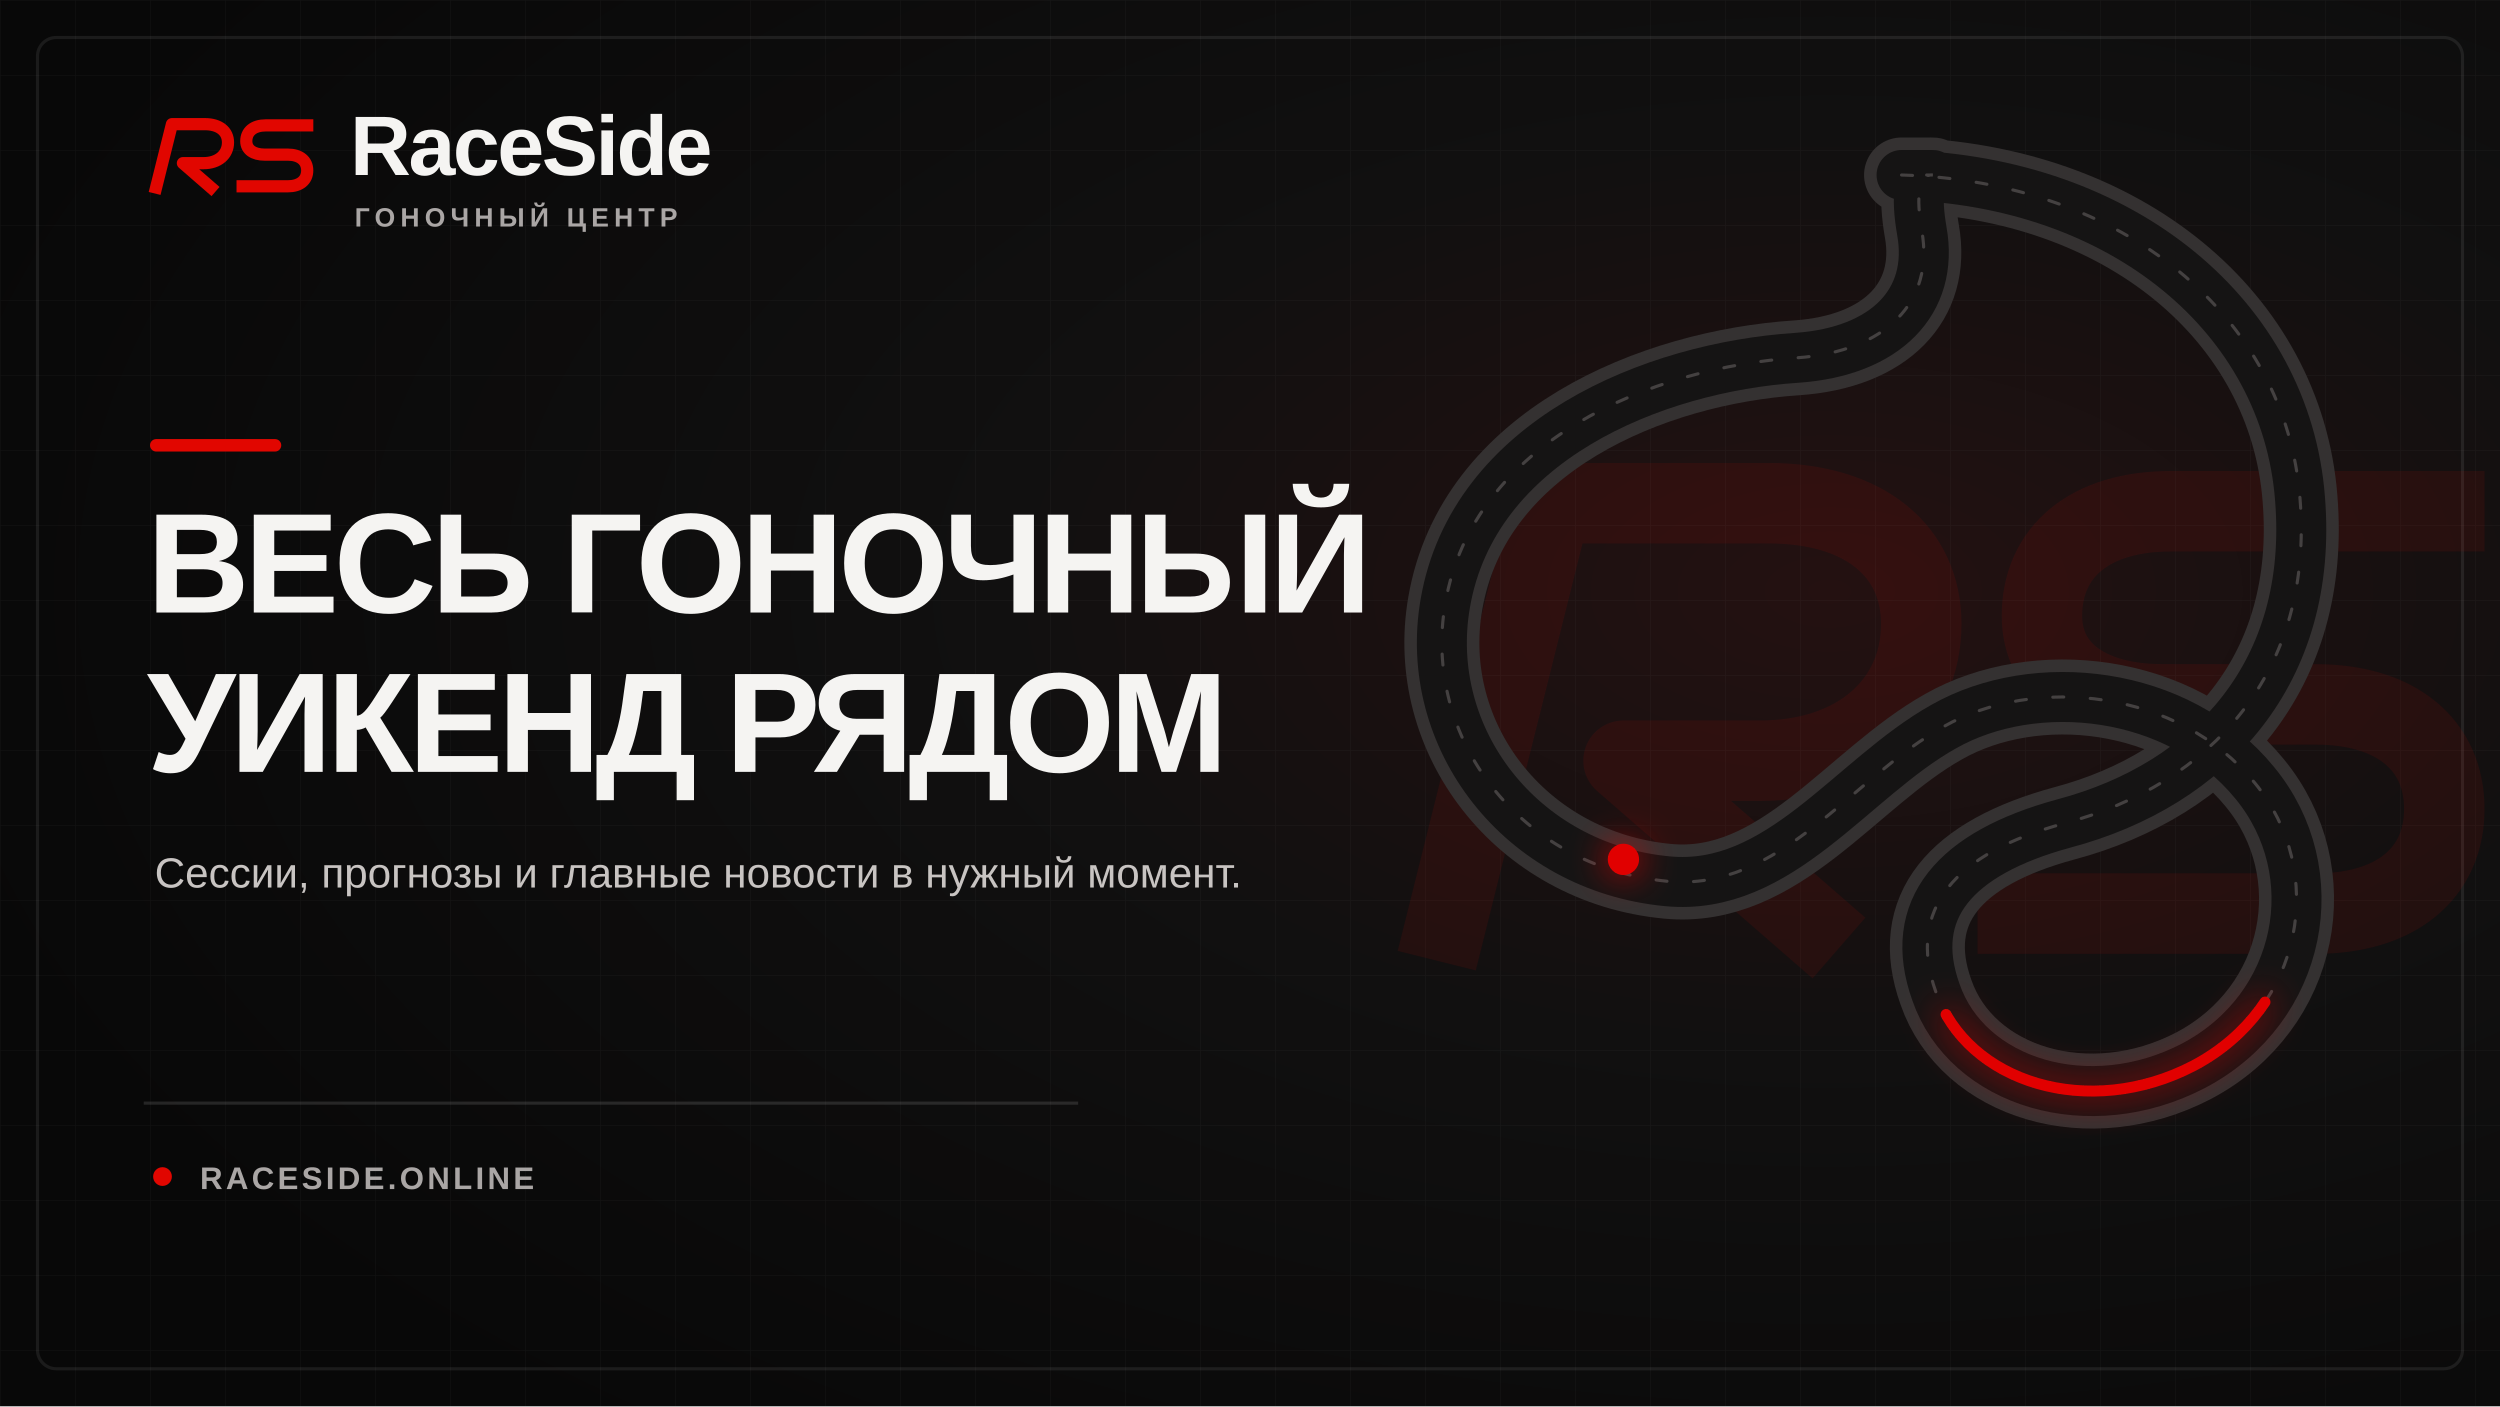
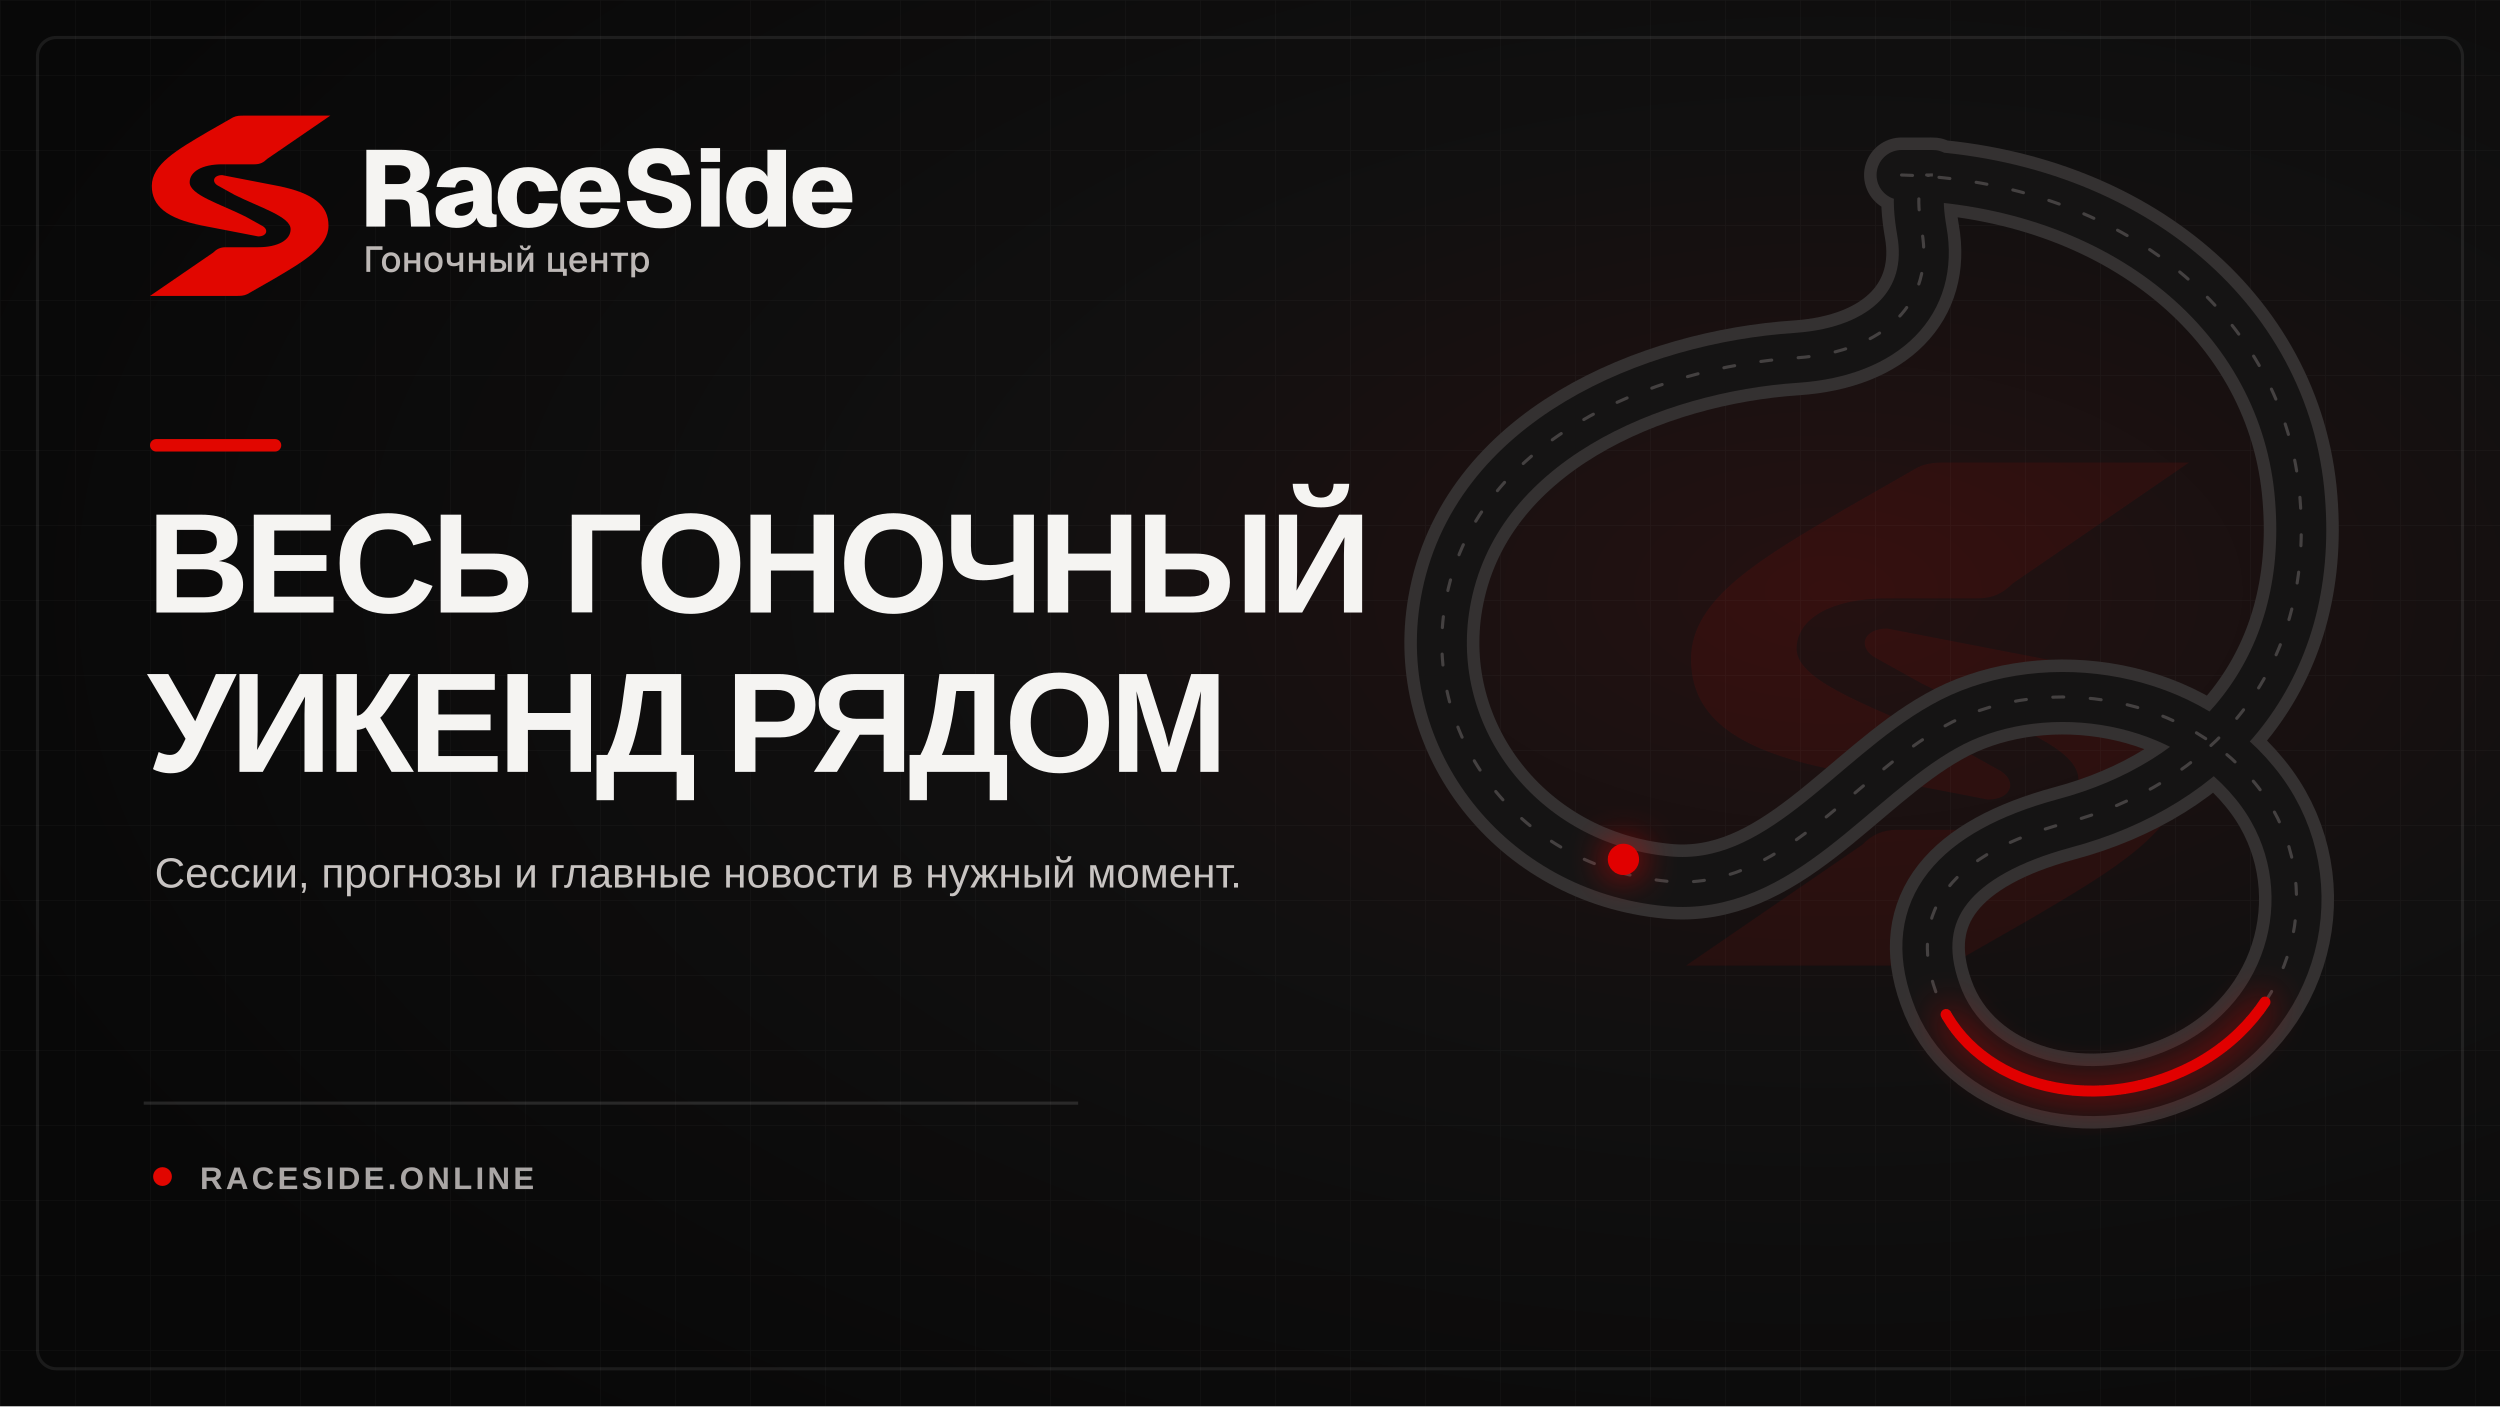
<svg xmlns="http://www.w3.org/2000/svg" width="1600" height="900" viewBox="0 0 1600 900" role="img" aria-labelledby="title description">
  <defs>
    <radialGradient id="preview-bg" cx="73%" cy="42%" r="78%">
      <stop offset="0" stop-color="#241111" />
      <stop offset="0.42" stop-color="#111010" />
      <stop offset="1" stop-color="#080808" />
    </radialGradient>
    <linearGradient id="speed-fade" x1="0" y1="0" x2="1" y2="0">
      <stop offset="0" stop-color="#e10600" stop-opacity="0" />
      <stop offset="0.46" stop-color="#e10600" stop-opacity="0.4" />
      <stop offset="1" stop-color="#e10600" stop-opacity="0" />
    </linearGradient>
    <pattern id="telemetry-grid" width="48" height="48" patternUnits="userSpaceOnUse">
      <path d="M48 0H0v48" fill="none" stroke="#fff" stroke-opacity="0.035" stroke-width="1" />
    </pattern>
    <filter id="red-glow" x="-120%" y="-120%" width="340%" height="340%">
      <feGaussianBlur stdDeviation="12" result="blur" />
      <feMerge>
        <feMergeNode in="blur" />
        <feMergeNode in="SourceGraphic" />
      </feMerge>
    </filter>
    <path id="circuit" d="M1217 112c142 4 246 91 255 207 9 111-57 183-151 208-70 19-101 55-82 108 20 58 98 82 165 47 70-37 86-124 39-181-49-60-141-69-199-36-59 33-105 106-177 99-94-9-157-92-142-178 18-104 133-151 225-157 57-4 88-36 80-81-4-23-2-37 7-36Z" />
  </defs>
  <rect width="1600" height="900" fill="url(#preview-bg)" />
  <rect width="1600" height="900" fill="url(#telemetry-grid)" />
  <rect x="24" y="24" width="1552" height="852" rx="12" fill="none" stroke="#fff" stroke-opacity="0.08" stroke-width="2" />
-   <g fill="none" opacity="0.09" stroke="#e10600" stroke-linecap="square" stroke-linejoin="round" stroke-width="10" transform="translate(900 286) scale(5.15)">
-     <path d="M5 59 18 7h27c12 0 19 6 19 15 0 10-8 17-20 17H27l23 20" />
-     <path d="M129 8H95c-10 0-16 5-16 13 0 7 6 11 15 11h19c10 0 16 5 16 13 0 8-6 13-16 13H76" />
-   </g>
-   <g fill="none" stroke="#e10600" stroke-linecap="square" stroke-linejoin="round" stroke-width="10" transform="translate(96 74) scale(.78)">
-     <path d="M5 59 18 7h27c12 0 19 6 19 15 0 10-8 17-20 17H27l23 20" />
-     <path d="M129 8H95c-10 0-16 5-16 13 0 7 6 11 15 11h19c10 0 16 5 16 13 0 8-6 13-16 13H76" />
-   </g>
-   <text x="224" y="112" fill="#f5f4f2" font-family="Helvetica Neue, Arial, sans-serif" font-size="54" font-weight="800" letter-spacing="-1.6">RaceSide</text>
-   <text x="227" y="145" fill="#aaa6a5" font-family="Helvetica Neue, Arial, sans-serif" font-size="17" font-weight="700" letter-spacing="3.3">ГОНОЧНЫЙ ЦЕНТР</text>
+   <svg x="1079" y="296" width="322" height="322" opacity="0.09" viewBox="0 0 100 100">
+     <g fill="#E10600" transform="translate(0 0)">
+       <path d="M52 0H100L65 24C63 26 61 27 58 27H40C29 27 22 31 22 37C22 44 39 49 53 56L62 61C66 63 65 67 60 67L29 61C9 57 1 50 1 39C1 27 15 19 32 9L46 1C48 0 50 0 52 0Z" />
+       <path d="M48 100H0L35 76C37 74 39 73 42 73H60C71 73 78 69 78 63C78 56 61 51 47 44L38 39C34 37 35 33 40 33L71 39C91 43 99 50 99 61C99 73 85 81 68 91L54 99C52 100 50 100 48 100Z" />
+     </g>
+   </svg>
+   <svg x="96" y="74" width="450" height="115.385" opacity="1" viewBox="0 0 390 100">
+     <g fill="#E10600" transform="translate(0 0)">
+       <path d="M52 0H100L65 24C63 26 61 27 58 27H40C29 27 22 31 22 37C22 44 39 49 53 56L62 61C66 63 65 67 60 67L29 61C9 57 1 50 1 39C1 27 15 19 32 9L46 1C48 0 50 0 52 0Z" />
+       <path d="M48 100H0L35 76C37 74 39 73 42 73H60C71 73 78 69 78 63C78 56 61 51 47 44L38 39C34 37 35 33 40 33L71 39C91 43 99 50 99 61C99 73 85 81 68 91L54 99C52 100 50 100 48 100Z" />
+     </g>
+     <g fill="#F5F4F2" transform="translate(115.92 61.56) scale(0.06 -0.06)">
+       <path d="M68 0L68 710L393 710Q472 710 530.5 684Q589 658 621 610.5Q653 563 653 499Q653 449 633 411Q613 373 577.5 348.5Q542 324 493 316L490 326Q563 326 600.5 295Q638 264 642 202L659 0L481 0L470 173Q467 213 446.5 232Q426 251 375 251L242 251L242 0ZM242 393L366 393Q419 393 447 416Q475 439 475 481Q475 524 446.5 546Q418 568 364 568L242 568Z" transform="translate(0 0)" />
+       <path d="M226 -12Q142 -12 88 27Q34 66 34 135Q34 206 80 245Q126 284 214 302L381 336Q381 383 360.5 407.5Q340 432 302 432Q264 432 242.5 413.5Q221 395 215 361L43 367Q59 460 126 505Q193 550 302 550Q428 550 490.5 493Q553 436 553 323L553 153Q553 128 561.5 120Q570 112 585 112L598 112L598 0Q590 -3 572 -5Q554 -7 537 -7Q506 -7 477 3.5Q448 14 429 41.5Q410 69 410 121L423 108Q413 72 387.5 44.5Q362 17 322 2.5Q282 -12 226 -12ZM271 100Q303 100 328 113Q353 126 367 151Q381 176 381 213L381 235L277 211Q246 204 228.5 189.5Q211 175 211 151Q211 127 226 113.5Q241 100 271 100Z" transform="translate(674.4 0)" />
+       <path d="M317 -12Q231 -12 168 23Q105 58 69.5 121Q34 184 34 269Q34 354 69.5 416.5Q105 479 168 514.5Q231 550 317 550Q391 550 450 523.5Q509 497 546 448.5Q583 400 590 332L414 324Q407 373 381 397.5Q355 422 317 422Q266 422 238.5 382Q211 342 211 269Q211 195 238.5 155Q266 115 317 115Q356 115 382.5 140Q409 165 414 218L590 212Q584 143 548 92.5Q512 42 453 15Q394 -12 317 -12Z" transform="translate(1248.2 0)" />
+       <path d="M314 -12Q230 -12 167 23Q104 58 69 121Q34 184 34 269Q34 354 69 416.5Q104 479 166.5 514.5Q229 550 313 550Q397 550 458.5 514.5Q520 479 553 413Q586 347 586 256L586 224L212 224Q215 168 243.5 140.5Q272 113 317 113Q351 113 374 126.5Q397 140 407 171L579 161Q557 77 486 32.5Q415 -12 314 -12ZM212 322L412 322Q410 375 383 401.5Q356 428 313 428Q272 428 244.5 400Q217 372 212 322Z" transform="translate(1829 0)" />
+       <path d="M361 -16Q266 -16 198.5 15Q131 46 93.5 102.5Q56 159 51 236L225 244Q230 206 247 179Q264 152 292.5 138Q321 124 363 124Q397 124 420.5 132Q444 140 456.5 156Q469 172 469 196Q469 218 458.5 234.5Q448 251 417.5 264.5Q387 278 326 291Q232 311 174.5 337.5Q117 364 90.5 404.5Q64 445 64 508Q64 573 97 622Q130 671 192 698.5Q254 726 340 726Q432 726 494.5 694.5Q557 663 592 608Q627 553 634 481L462 473Q459 508 443.5 533Q428 558 401.5 572Q375 586 338 586Q292 586 265.5 566Q239 546 239 514Q239 489 251.5 473Q264 457 293 445.5Q322 434 374 424Q476 405 535 374Q594 343 619 301Q644 259 644 204Q644 136 610 86.5Q576 37 512.5 10.5Q449 -16 361 -16Z" transform="translate(2425.2 0)" />
+       <path d="M61 0L61 538L233 538L233 0ZM58 598L58 726L236 726L236 598Z" transform="translate(3102 0)" />
+       <path d="M253 -12Q185 -12 136.5 22.5Q88 57 61 120Q34 183 34 269Q34 355 61 418Q88 481 137.5 515.5Q187 550 253 550Q311 550 352 526.5Q393 503 414 461L414 710L586 710L586 0L420 0L417 78Q395 35 352 11.5Q309 -12 253 -12ZM313 115Q346 115 368.5 132Q391 149 402.5 183Q414 217 414 269Q414 321 402.5 355Q391 389 368.5 406Q346 423 313 423Q266 423 238.5 381.5Q211 340 211 269Q211 200 239 157.5Q267 115 313 115Z" transform="translate(3361.6 0)" />
+       <path d="M314 -12Q230 -12 167 23Q104 58 69 121Q34 184 34 269Q34 354 69 416.5Q104 479 166.5 514.5Q229 550 313 550Q397 550 458.5 514.5Q520 479 553 413Q586 347 586 256L586 224L212 224Q215 168 243.5 140.5Q272 113 317 113Q351 113 374 126.5Q397 140 407 171L579 161Q557 77 486 32.5Q415 -12 314 -12ZM212 322L412 322Q410 375 383 401.5Q356 428 313 428Q272 428 244.5 400Q217 372 212 322Z" transform="translate(3974.6 0)" />
+     </g>
+     <g fill="#BDB8B6" transform="translate(118.28 86.68) scale(0.02 -0.02)">
+       <path d="M86 0L86 710L534 710L534 611L144 611L194 662L194 0Z" transform="translate(0 0)" />
+       <path d="M294 -12Q218 -12 161 22Q104 56 73 119Q42 182 42 266Q42 351 73 413Q104 475 161 509.5Q218 544 294 544Q370 544 427 509.5Q484 475 515 413Q546 351 546 266Q546 182 515 119Q484 56 427 22Q370 -12 294 -12ZM294 80Q362 80 399 129.5Q436 179 436 266Q436 353 399 402.5Q362 452 294 452Q227 452 189.5 402.5Q152 353 152 266Q152 179 189.5 129.5Q227 80 294 80Z" transform="translate(475.6 0)" />
+       <path d="M75 0L75 532L181 532L181 0ZM410 0L410 532L516 532L516 0ZM125 236L125 323L472 323L472 236Z" transform="translate(1063.6 0)" />
+       <path d="M294 -12Q218 -12 161 22Q104 56 73 119Q42 182 42 266Q42 351 73 413Q104 475 161 509.5Q218 544 294 544Q370 544 427 509.5Q484 475 515 413Q546 351 546 266Q546 182 515 119Q484 56 427 22Q370 -12 294 -12ZM294 80Q362 80 399 129.5Q436 179 436 266Q436 353 399 402.5Q362 452 294 452Q227 452 189.5 402.5Q152 353 152 266Q152 179 189.5 129.5Q227 80 294 80Z" transform="translate(1654.8 0)" />
+       <path d="M422 0L422 262L459 226Q440 208 412.5 192Q385 176 349 166Q313 156 266 156Q207 156 164 174Q121 192 98 231Q75 270 75 335L75 532L181 532L181 343Q181 289 208.5 267.5Q236 246 283 246Q314 246 342 253.5Q370 261 390.5 272.5Q411 284 422 296L422 532L528 532L528 0Z" transform="translate(2242.8 0)" />
+       <path d="M75 0L75 532L181 532L181 0ZM410 0L410 532L516 532L516 0ZM125 236L125 323L472 323L472 236Z" transform="translate(2855.6 0)" />
+       <path d="M75 0L75 532L181 532L181 339L304 339Q372 339 418 318Q464 297 487 259Q510 221 510 169Q510 119 487 80.5Q464 42 418 21Q372 0 304 0ZM181 87L301 87Q357 87 379.5 108.5Q402 130 402 169Q402 209 379.5 230.5Q357 252 301 252L181 252ZM555 0L555 532L661 532L661 0Z" transform="translate(3456.8 0)" />
+       <path d="M75 0L75 532L181 532L181 162L406 532L513 532L513 0L407 0L407 370L182 0ZM292 599Q226 599 185.5 634Q145 669 138 734L224 734Q227 697 243.5 678Q260 659 292 659Q324 659 340 678Q356 697 360 734L446 734Q439 669 398.5 634Q358 599 292 599Z" transform="translate(4202.8 0)" />
+       <path d="" transform="translate(4800.8 0)" />
+       <path d="M485 -108L485 0L439 0L439 87L591 87L591 -108ZM75 532L181 532L181 87L410 87L410 532L516 532L516 0L75 0Z" transform="translate(5053.6 0)" />
+       <path d="M294 -12Q216 -12 159.5 22Q103 56 72.5 119Q42 182 42 266Q42 350 72.5 412.5Q103 475 159 509.5Q215 544 291 544Q363 544 418 510.5Q473 477 503.5 414Q534 351 534 262L534 235L152 235Q156 157 193.5 118Q231 79 295 79Q342 79 373 101Q404 123 416 160L526 153Q505 79 443.5 33.5Q382 -12 294 -12ZM152 315L422 315Q417 386 381.5 420Q346 454 291 454Q234 454 197.5 418.5Q161 383 152 315Z" transform="translate(5672.8 0)" />
+       <path d="M75 0L75 532L181 532L181 0ZM410 0L410 532L516 532L516 0ZM125 236L125 323L472 323L472 236Z" transform="translate(6248.6 0)" />
+       <path d="M228 0L228 445L42 445L42 532L520 532L520 445L334 445L334 0Z" transform="translate(6824.2 0)" />
+       <path d="M75 -150L75 532L175 532L178 418L166 424Q186 483 232 513.5Q278 544 338 544Q416 544 466.5 505.5Q517 467 541.5 404Q566 341 566 266Q566 191 541.5 128Q517 65 466.5 26.5Q416 -12 338 -12Q298 -12 263 2Q228 16 203.5 41.5Q179 67 169 102L181 114L181 -150ZM319 80Q383 80 419.5 129Q456 178 456 266Q456 354 419.5 403Q383 452 319 452Q277 452 246 431.5Q215 411 198 369Q181 327 181 266Q181 205 197.5 163Q214 121 245.5 100.5Q277 80 319 80Z" transform="translate(7359.4 0)" />
+     </g>
+   </svg>
  <rect x="96" y="281" width="84" height="8" rx="4" fill="#e10600" />
  <text x="94" y="392" fill="#f5f4f2" font-family="Helvetica Neue, Arial, sans-serif" font-size="91" font-weight="800" letter-spacing="-3.4">ВЕСЬ ГОНОЧНЫЙ</text>
  <text x="94" y="494" fill="#f5f4f2" font-family="Helvetica Neue, Arial, sans-serif" font-size="91" font-weight="800" letter-spacing="-3.4">УИКЕНД РЯДОМ</text>
  <text x="99" y="568" fill="#c8c4c2" font-family="Helvetica Neue, Arial, sans-serif" font-size="27" font-weight="500">Сессии, прогнозы и главные новости в нужный момент.</text>
  <path d="M92 706h598" stroke="#fff" stroke-opacity="0.12" stroke-width="2" />
  <circle cx="104" cy="753" r="6" fill="#e10600" />
  <text x="128" y="761" fill="#aaa6a5" font-family="Helvetica Neue, Arial, sans-serif" font-size="20" font-weight="700" letter-spacing="2.1">RACESIDE.ONLINE</text>
  <use href="#circuit" fill="none" stroke="#343131" stroke-width="48" stroke-linecap="round" stroke-linejoin="round" />
  <use href="#circuit" fill="none" stroke="#151414" stroke-width="32" stroke-linecap="round" stroke-linejoin="round" />
  <use href="#circuit" fill="none" stroke="#868080" stroke-opacity="0.42" stroke-width="2" stroke-dasharray="7 17" stroke-linecap="round" />
  <use href="#circuit" fill="none" stroke="#e10600" stroke-width="7" stroke-dasharray="240 1600" stroke-dashoffset="-815" stroke-linecap="round" filter="url(#red-glow)" />
  <circle cx="1039" cy="550" r="10" fill="#e10600" filter="url(#red-glow)" />
  <path d="M784 829h720" stroke="url(#speed-fade)" stroke-width="3" />
  <path d="M942 843h474" stroke="url(#speed-fade)" stroke-width="2" opacity="0.6" />
</svg>
